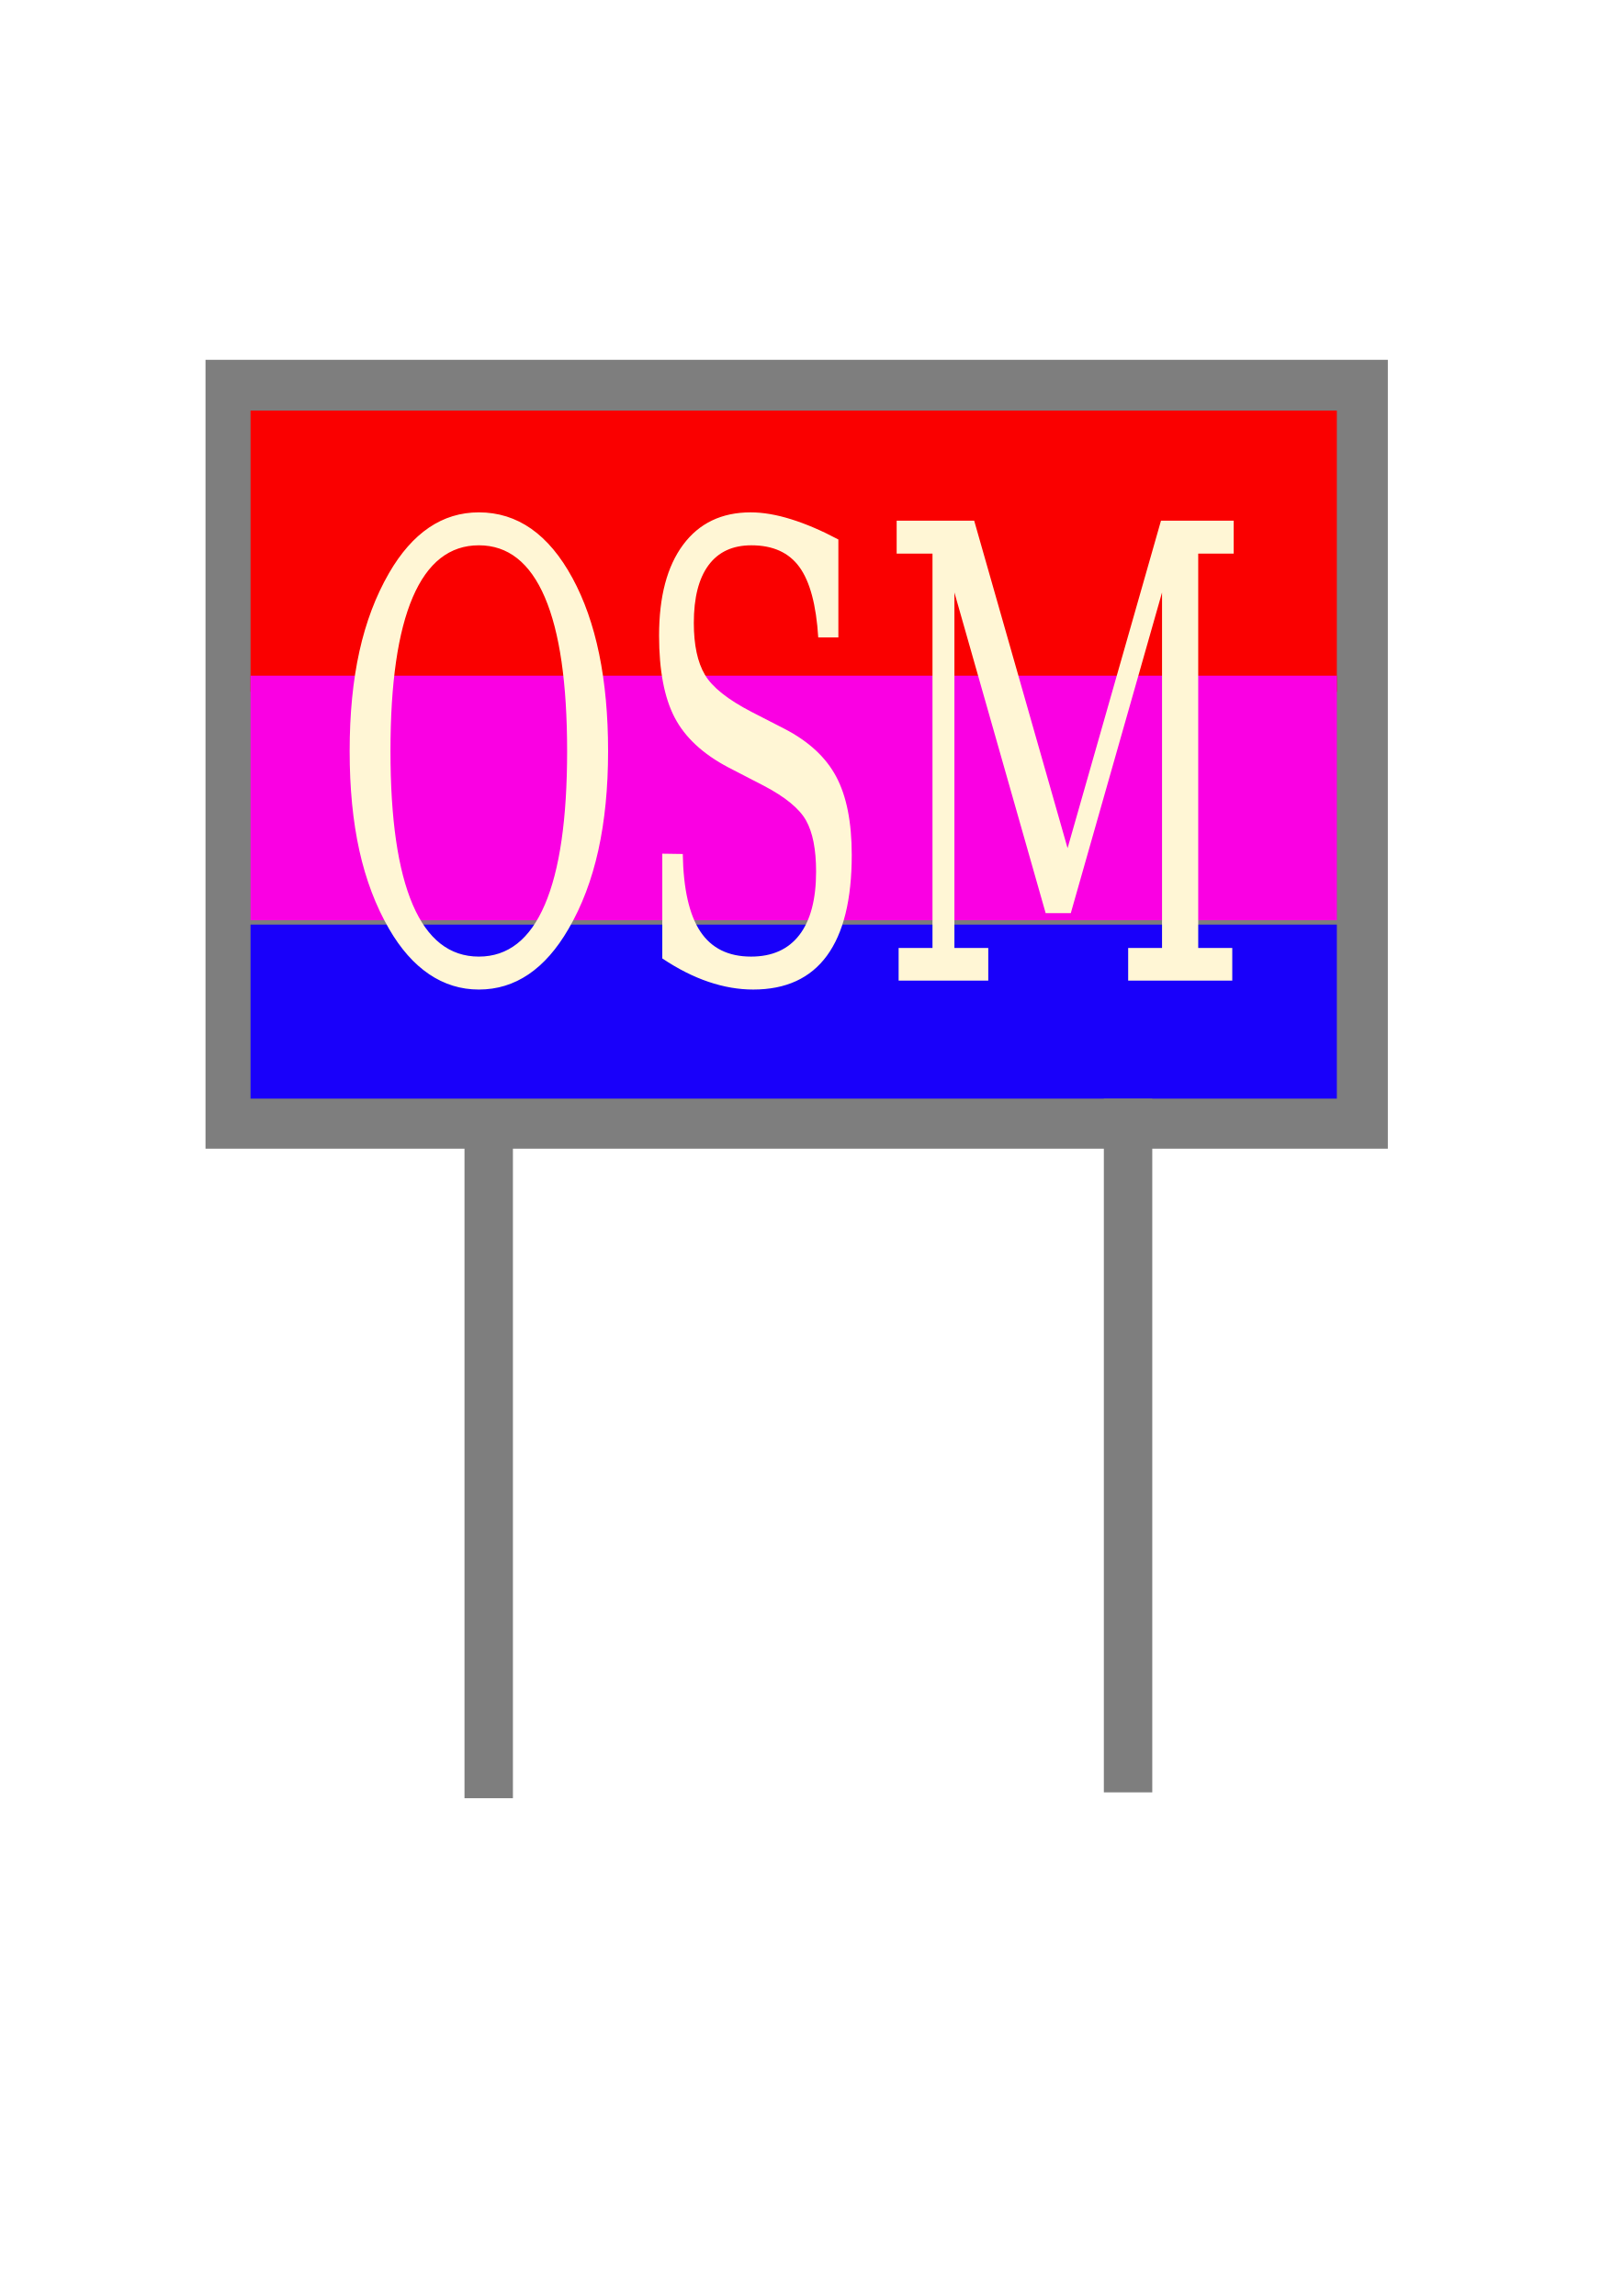
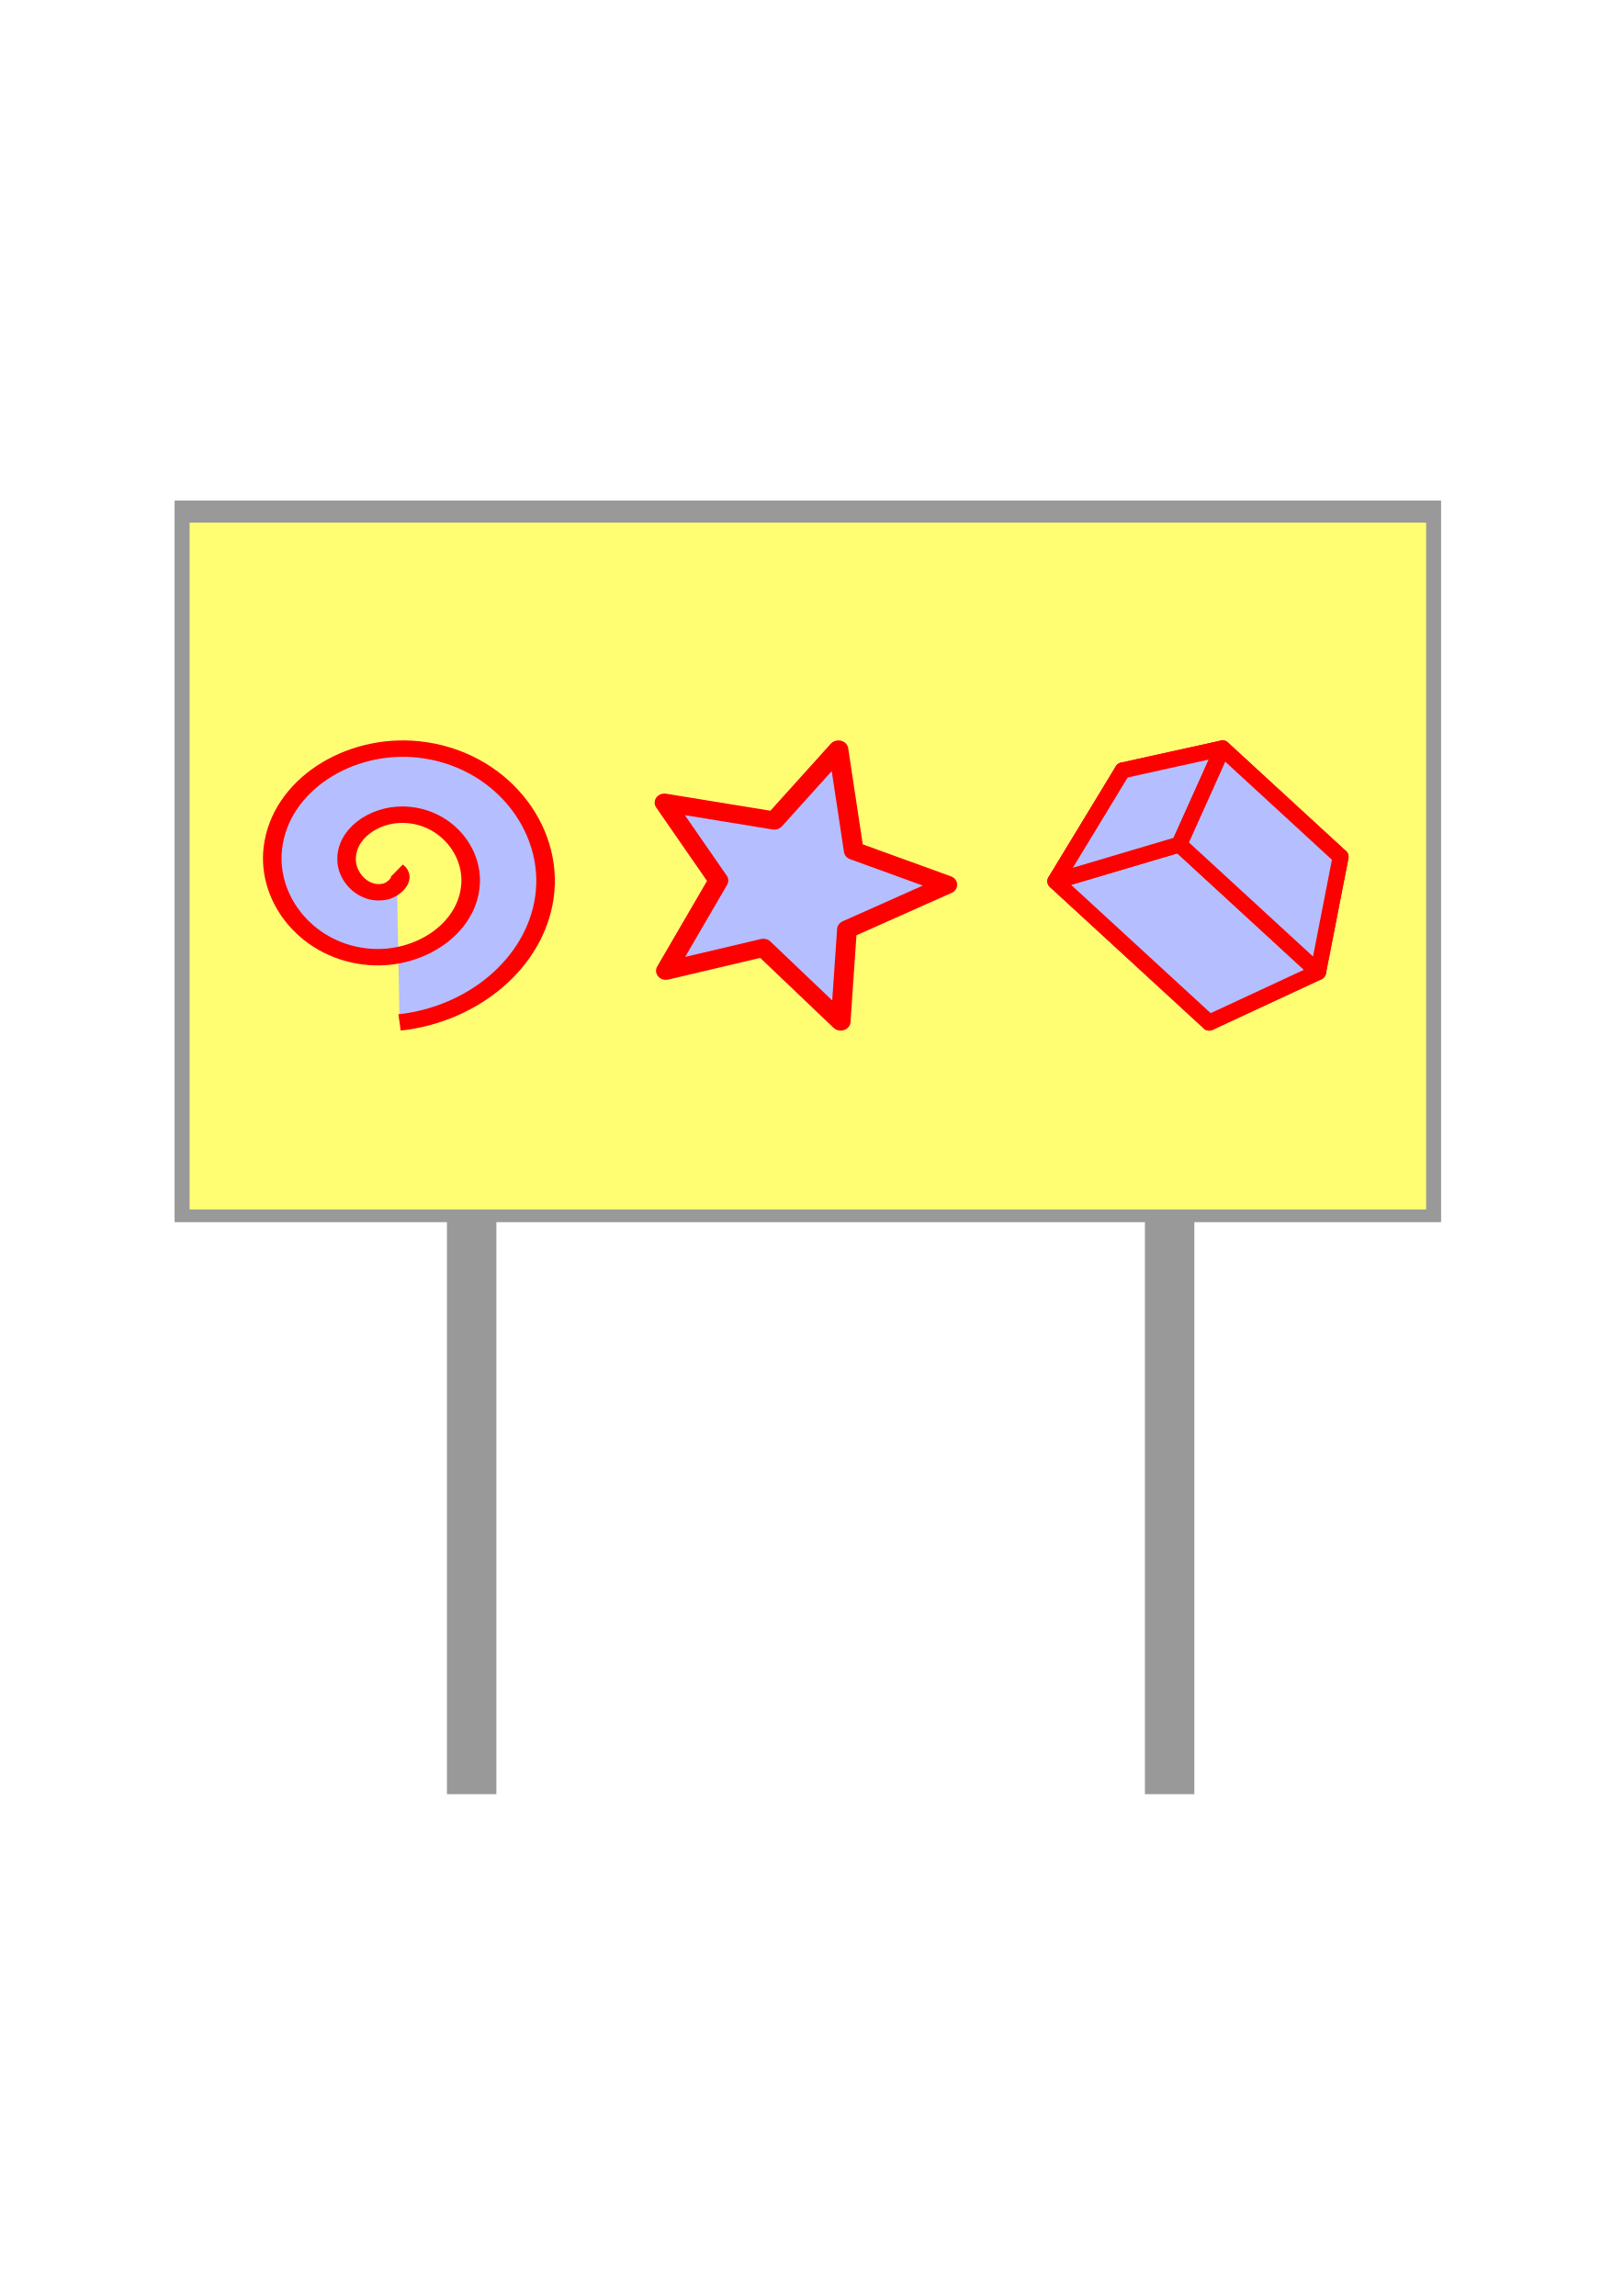
<svg xmlns="http://www.w3.org/2000/svg" width="210mm" height="297mm" viewBox="0 0 744.094 1052.362" id="svg2" version="1.1">
-   <defs id="defs4" />
+   <defs id="defs4">
+     </defs>
  <g id="layer1">
-     <rect style="fill:#7c7c7c;fill-opacity:1;stroke:#7e7e7e;stroke-width:103.124;stroke-miterlimit:4;stroke-dasharray:none;stroke-opacity:1" id="rect7422-8-4" width="438.703" height="258.46" x="145.739" y="216.481" />
-     <rect style="fill:#fa0000;fill-opacity:1;stroke:#ff0000;stroke-width:0;stroke-miterlimit:4;stroke-dasharray:none;stroke-opacity:1" id="rect4221" width="497.819" height="128.906" x="114.815" y="188.198" />
-     <rect style="fill:#fa00e3;fill-opacity:1;stroke:#ff0000;stroke-width:0;stroke-miterlimit:4;stroke-dasharray:none;stroke-opacity:1" id="rect4221-7" width="497.819" height="112.078" x="114.815" y="309.698" />
-     <rect style="fill:#1900fa;fill-opacity:1;stroke:#ff0000;stroke-width:0;stroke-miterlimit:4;stroke-dasharray:none;stroke-opacity:1" id="rect4221-7-5" width="497.819" height="79.762" x="114.815" y="423.786" />
-     <text xml:space="preserve" style="font-style:normal;font-variant:normal;font-weight:normal;font-stretch:normal;font-size:219.944px;line-height:125%;font-family:'DejaVu Serif';-inkscape-font-specification:'DejaVu Serif, Normal';text-align:start;letter-spacing:0px;word-spacing:0px;writing-mode:lr-tb;text-anchor:start;fill:#fff6d5;fill-opacity:1;stroke:none;stroke-width:1px;stroke-linecap:butt;stroke-linejoin:miter;stroke-opacity:1" x="198.341" y="341.841" id="text4305" transform="scale(0.7605502,1.314838)">
-       <tspan id="tspan4951" x="198.341" y="341.841">OSM</tspan>
-       <tspan id="tspan4953" x="198.341" y="616.771" />
-     </text>
-     <rect style="fill:#7c7c7c;fill-opacity:1;stroke:#7e7e7e;stroke-width:14.649;stroke-miterlimit:4;stroke-dasharray:none;stroke-opacity:1" id="rect7422-8" width="7.542" height="303.352" x="220.187" y="513.524" />
-     <rect style="fill:#7c7c7c;fill-opacity:1;stroke:#7e7e7e;stroke-width:14.649;stroke-miterlimit:4;stroke-dasharray:none;stroke-opacity:1" id="rect7422-8-0" width="7.542" height="303.352" x="513.184" y="510.845" />
+     <rect style="fill:#999999;fill-opacity:1;stroke:#999999;stroke-width:101.48;stroke-miterlimit:4;stroke-dasharray:none;stroke-opacity:1" id="rect7422-8-4" width="478.926" height="229.267" x="130.753" y="280.17" />
+     <rect style="fill:#fffe73;fill-opacity:1;stroke:#ff0000;stroke-width:0;stroke-miterlimit:4;stroke-dasharray:none;stroke-opacity:1" id="rect4221-7-5" width="566.664" height="314.814" x="86.892" y="239.548" />
+     <rect style="fill:#999999;fill-opacity:1;stroke:#999999;stroke-width:14.135;stroke-miterlimit:4;stroke-dasharray:none;stroke-opacity:1" id="rect7422-8" width="8.515" height="250.177" x="211.887" y="565.118" />
+     <rect style="fill:#999999;fill-opacity:1;stroke:#999999;stroke-width:14.135;stroke-miterlimit:4;stroke-dasharray:none;stroke-opacity:1" id="rect7422-8-0" width="8.515" height="250.177" x="531.747" y="565.118" />
+     <path style="fill:#b5befe;fill-opacity:1;fill-rule:evenodd;stroke:#ff0000;stroke-width:8;stroke-linecap:butt;stroke-linejoin:miter;stroke-miterlimit:4;stroke-dasharray:none;stroke-opacity:1" id="path4178" d="m 357.713,374.37 c 4.264,3.707 -1.337,9.327 -5.077,10.223 -8.903,2.134 -16.048,-6.515 -16.544,-14.675 -0.808,-13.319 11.729,-23.061 24.272,-22.864 17.664,0.277 30.165,16.971 29.184,33.87 -1.277,21.998 -22.22,37.31 -43.467,35.504 -26.329,-2.238 -44.477,-27.474 -41.825,-53.064 3.177,-30.661 32.73,-51.655 62.662,-48.145 34.994,4.104 58.842,37.987 54.465,72.259 -4.087,31.998 -30.766,56.974 -62.468,60.906" transform="matrix(1.062387,0,0,0.9398045,-198.1983,47.23707)" />
+     <path style="opacity:1;fill:#b5befe;fill-opacity:1;stroke:#ff0000;stroke-width:8;stroke-linecap:round;stroke-linejoin:round;stroke-miterlimit:4;stroke-dasharray:none;stroke-dashoffset:0;stroke-opacity:1" id="path4180" d="m 375.447,604.957 -31.369,-32.595 -39.514,10.157 21.306,-39.906 -21.87,-34.441 44.537,7.931 25.997,-31.443 6.22,44.808 37.937,15.009 -40.693,19.762 z" transform="matrix(1.129973,0,0,1.036668,-38.99171,-158.9237)" />
+     <g id="g7229" style="opacity:1;fill:#b5befe;fill-opacity:1;fill-rule:nonzero;stroke:#ff0000;stroke-width:8.659;stroke-linecap:round;stroke-linejoin:miter;stroke-miterlimit:4;stroke-dasharray:none;stroke-dashoffset:0;stroke-opacity:1">
+       <path id="path7235" style="fill:#b5befe;fill-opacity:1;fill-rule:evenodd;stroke:#ff0000;stroke-width:7.298;stroke-linecap:butt;stroke-linejoin:round;stroke-miterlimit:4;stroke-dasharray:none;stroke-opacity:1" d="m 573.5,407.392 40.851,-14.635 -54.11,-49.746 -45.77,10.113 z" points="614.351,392.757 560.242,343.011 514.472,353.124 573.5,407.392 " />
+       <path id="path7231" style="fill:#b5befe;fill-opacity:1;fill-rule:evenodd;stroke:#ff0000;stroke-width:7.298;stroke-linecap:butt;stroke-linejoin:round;stroke-miterlimit:4;stroke-dasharray:none;stroke-opacity:1" d="m 573.5,407.392 -59.029,-54.268 -30.823,50.781 70.494,64.809 z" points="514.472,353.124 483.649,403.904 554.143,468.713 573.5,407.392 " />
+       <path id="path7233" style="fill:#b5befe;fill-opacity:1;fill-rule:evenodd;stroke:#ff0000;stroke-width:7.298;stroke-linecap:butt;stroke-linejoin:round;stroke-miterlimit:4;stroke-dasharray:none;stroke-opacity:1" d="m 573.5,407.392 40.851,-14.635 -10.304,52.752 -49.904,23.205 z" points="614.351,392.757 604.048,445.509 554.143,468.713 573.5,407.392 " />
+       <path id="path7241" style="fill:#b5befe;fill-opacity:1;fill-rule:evenodd;stroke:#ff0000;stroke-width:7.298;stroke-linecap:butt;stroke-linejoin:round;stroke-miterlimit:4;stroke-dasharray:none;stroke-opacity:1" d="M 554.143,468.713 604.048,445.509 540.457,387.046 483.649,403.904 Z" points="604.048,445.509 540.457,387.046 483.649,403.904 554.143,468.713 " />
+       <path id="path7239" style="fill:#b5befe;fill-opacity:1;fill-rule:evenodd;stroke:#ff0000;stroke-width:7.298;stroke-linecap:butt;stroke-linejoin:round;stroke-miterlimit:4;stroke-dasharray:none;stroke-opacity:1" d="m 514.472,353.124 45.77,-10.113 -19.785,44.036 -56.808,16.858 z" points="560.242,343.011 540.457,387.046 483.649,403.904 514.472,353.124 " />
+       <path id="path7237" style="fill:#b5befe;fill-opacity:1;fill-rule:evenodd;stroke:#ff0000;stroke-width:7.298;stroke-linecap:butt;stroke-linejoin:round;stroke-miterlimit:4;stroke-dasharray:none;stroke-opacity:1" d="m 614.351,392.757 -54.11,-49.746 -19.785,44.036 63.591,58.462 z" points="560.242,343.011 540.457,387.046 604.048,445.509 614.351,392.757 " />
+     </g>
  </g>
</svg>
